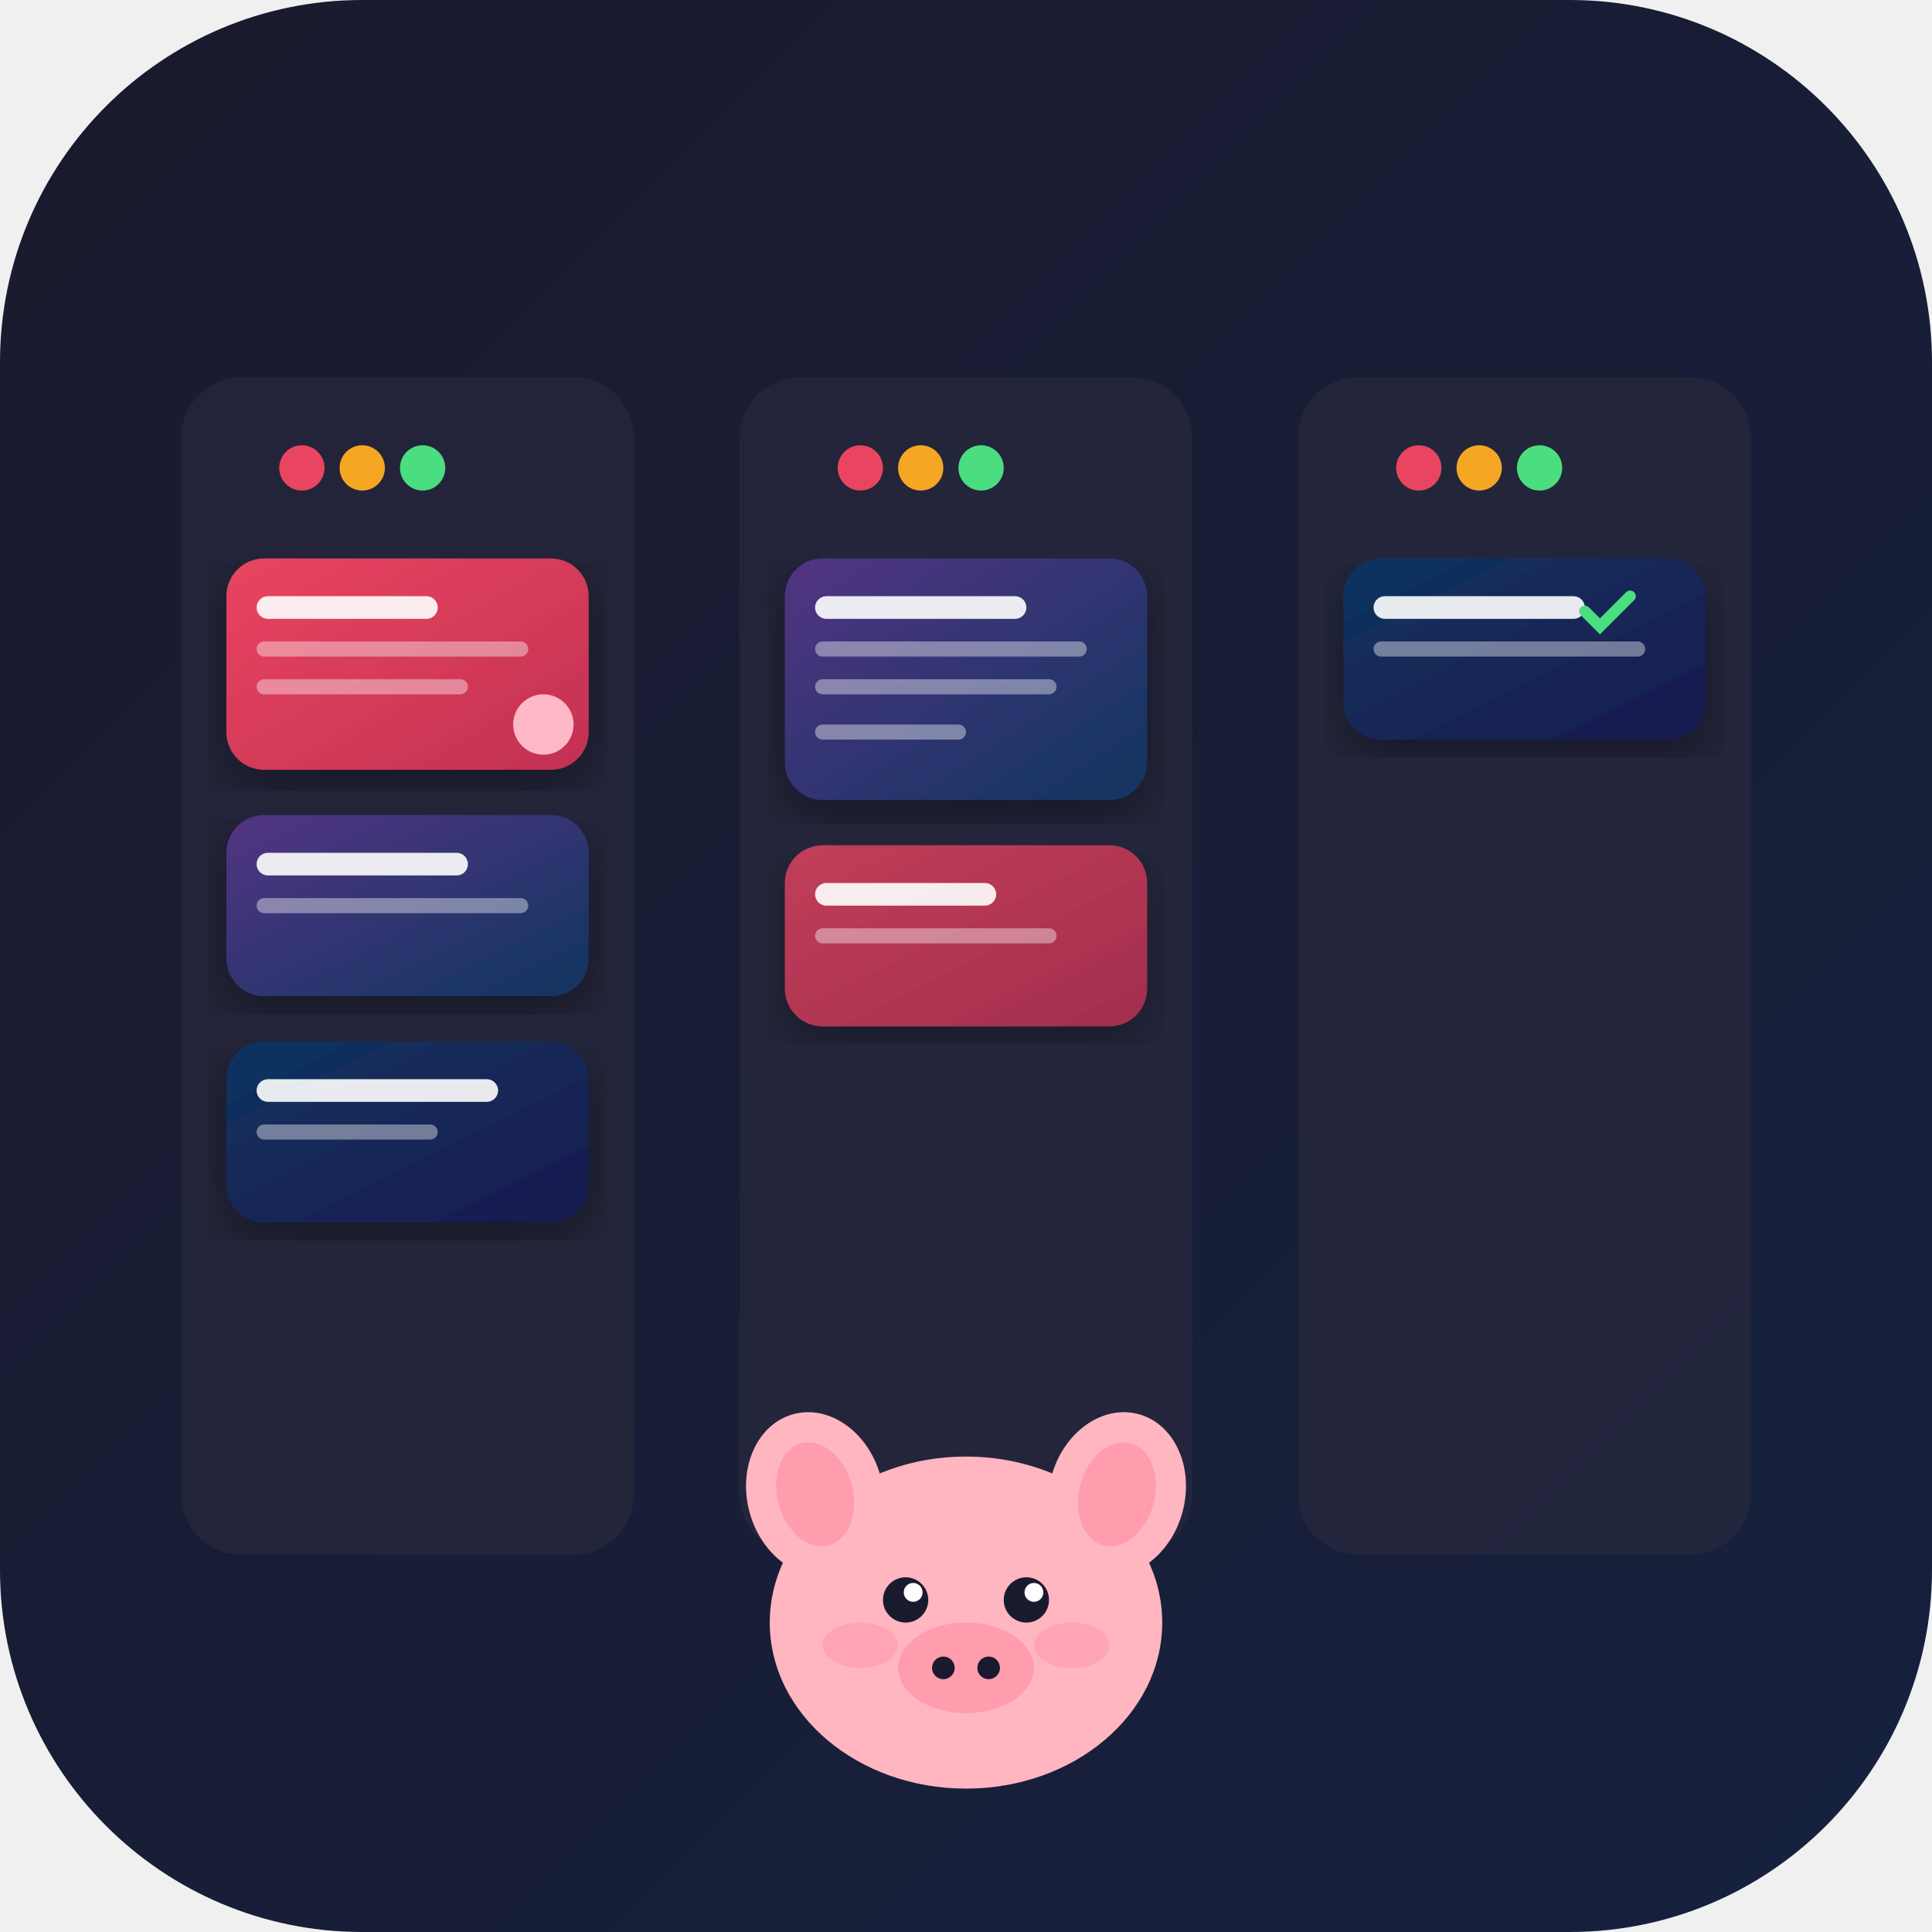
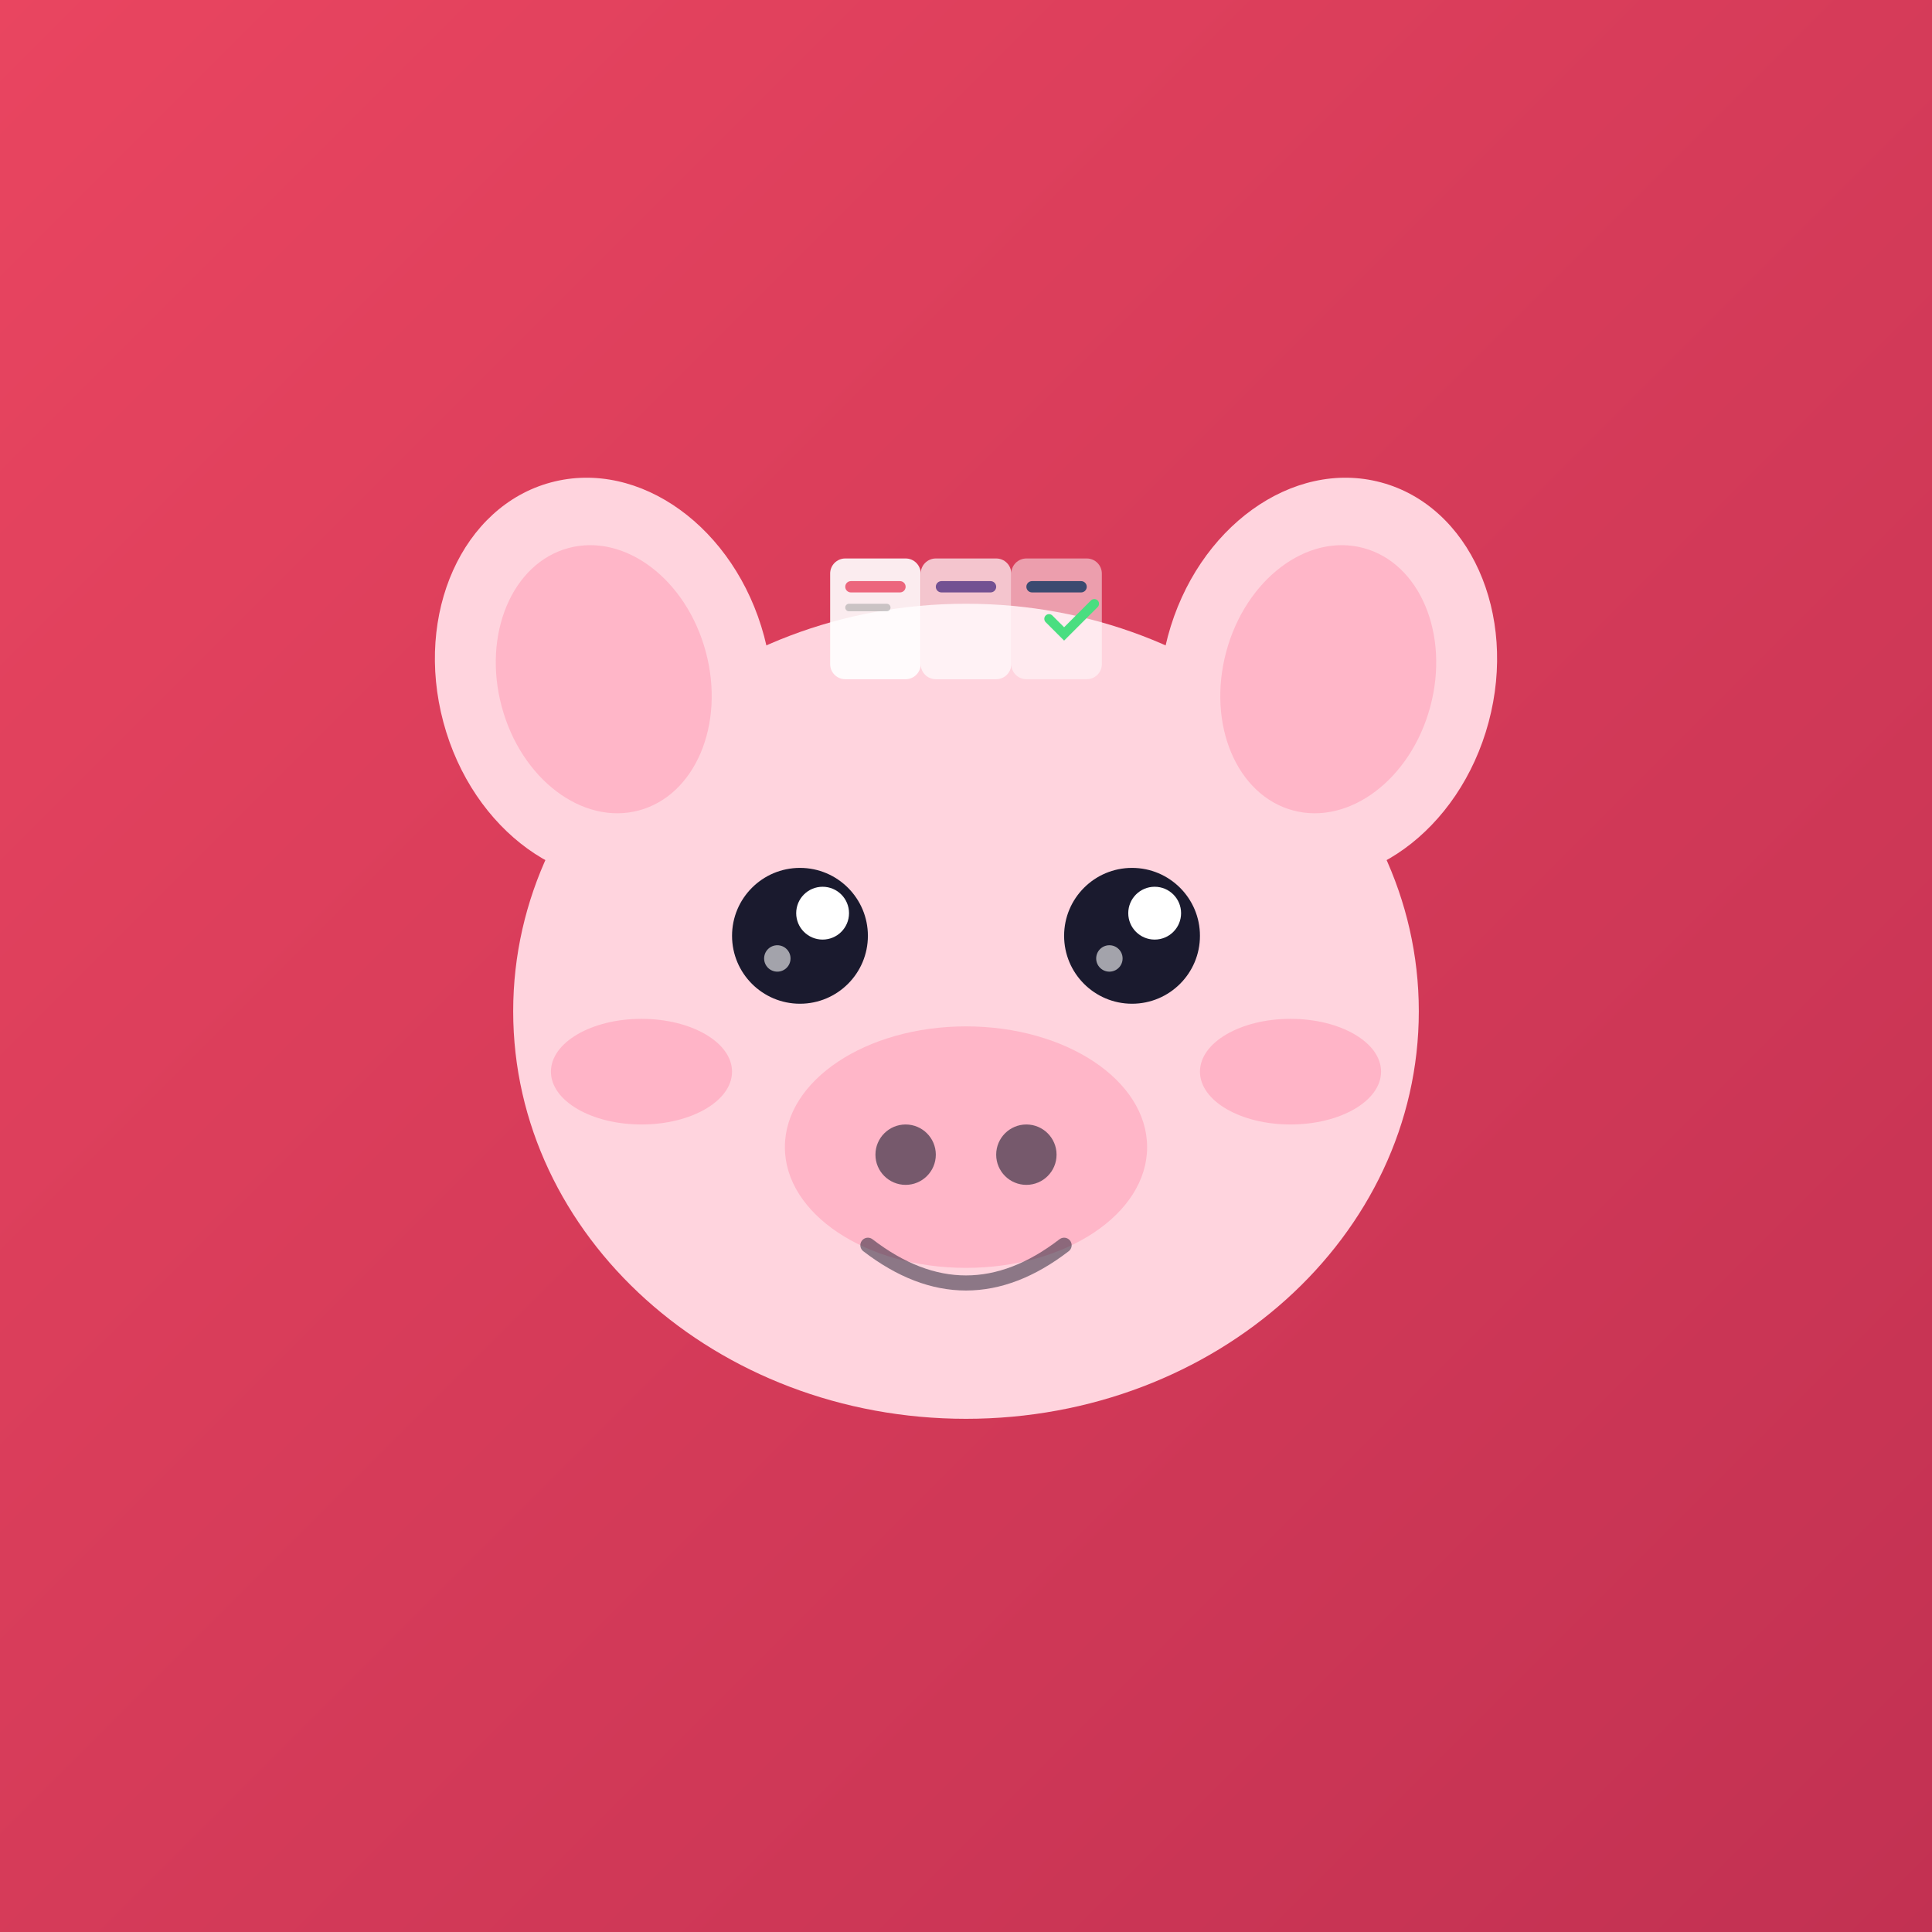
<svg xmlns="http://www.w3.org/2000/svg" viewBox="0 0 512 512">
  <defs>
    <linearGradient id="bg" x1="0%" y1="0%" x2="100%" y2="100%">
-       <stop offset="0%" style="stop-color:#1a1a2e" />
-       <stop offset="100%" style="stop-color:#16213e" />
-     </linearGradient>
-     <linearGradient id="card1" x1="0%" y1="0%" x2="100%" y2="100%">
      <stop offset="0%" style="stop-color:#e94560" />
      <stop offset="100%" style="stop-color:#c23152" />
    </linearGradient>
-     <linearGradient id="card2" x1="0%" y1="0%" x2="100%" y2="100%">
-       <stop offset="0%" style="stop-color:#533483" />
-       <stop offset="100%" style="stop-color:#0f3460" />
-     </linearGradient>
-     <linearGradient id="card3" x1="0%" y1="0%" x2="100%" y2="100%">
-       <stop offset="0%" style="stop-color:#0f3460" />
-       <stop offset="100%" style="stop-color:#1a1a4e" />
-     </linearGradient>
-     <filter id="shadow" x="-5%" y="-5%" width="110%" height="115%">
-       <feDropShadow dx="0" dy="4" stdDeviation="8" flood-color="#000" flood-opacity="0.4" />
-     </filter>
-     <filter id="glow">
-       <feGaussianBlur stdDeviation="3" result="blur" />
-       <feMerge>
-         <feMergeNode in="blur" />
-         <feMergeNode in="SourceGraphic" />
-       </feMerge>
-     </filter>
  </defs>
-   <rect width="512" height="512" rx="96" fill="url(#bg)" />
-   <rect x="48" y="100" width="120" height="312" rx="16" fill="#2a2a3e" opacity="0.6" />
-   <rect x="196" y="100" width="120" height="312" rx="16" fill="#2a2a3e" opacity="0.6" />
-   <rect x="344" y="100" width="120" height="312" rx="16" fill="#2a2a3e" opacity="0.6" />
-   <circle cx="80" cy="124" r="6" fill="#e94560" />
-   <circle cx="96" cy="124" r="6" fill="#f5a623" />
-   <circle cx="112" cy="124" r="6" fill="#4ade80" />
-   <circle cx="228" cy="124" r="6" fill="#e94560" />
-   <circle cx="244" cy="124" r="6" fill="#f5a623" />
-   <circle cx="260" cy="124" r="6" fill="#4ade80" />
-   <circle cx="376" cy="124" r="6" fill="#e94560" />
-   <circle cx="392" cy="124" r="6" fill="#f5a623" />
-   <circle cx="408" cy="124" r="6" fill="#4ade80" />
-   <rect x="60" y="148" width="96" height="56" rx="10" fill="url(#card1)" filter="url(#shadow)" />
-   <rect x="68" y="158" width="48" height="6" rx="3" fill="#fff" opacity="0.9" />
-   <rect x="68" y="170" width="72" height="4" rx="2" fill="#fff" opacity="0.4" />
-   <rect x="68" y="180" width="56" height="4" rx="2" fill="#fff" opacity="0.4" />
-   <circle cx="144" cy="192" r="8" fill="#ffb8c6" />
-   <rect x="60" y="216" width="96" height="48" rx="10" fill="url(#card2)" filter="url(#shadow)" />
-   <rect x="68" y="226" width="56" height="6" rx="3" fill="#fff" opacity="0.9" />
-   <rect x="68" y="238" width="72" height="4" rx="2" fill="#fff" opacity="0.4" />
-   <rect x="60" y="276" width="96" height="48" rx="10" fill="url(#card3)" filter="url(#shadow)" />
-   <rect x="68" y="286" width="64" height="6" rx="3" fill="#fff" opacity="0.9" />
-   <rect x="68" y="298" width="48" height="4" rx="2" fill="#fff" opacity="0.4" />
-   <rect x="208" y="148" width="96" height="64" rx="10" fill="url(#card2)" filter="url(#shadow)" />
-   <rect x="216" y="158" width="56" height="6" rx="3" fill="#fff" opacity="0.9" />
-   <rect x="216" y="170" width="72" height="4" rx="2" fill="#fff" opacity="0.4" />
-   <rect x="216" y="180" width="64" height="4" rx="2" fill="#fff" opacity="0.4" />
-   <rect x="216" y="192" width="40" height="4" rx="2" fill="#fff" opacity="0.4" />
-   <rect x="208" y="224" width="96" height="48" rx="10" fill="url(#card1)" filter="url(#shadow)" opacity="0.8" />
-   <rect x="216" y="234" width="48" height="6" rx="3" fill="#fff" opacity="0.9" />
-   <rect x="216" y="246" width="64" height="4" rx="2" fill="#fff" opacity="0.4" />
-   <rect x="356" y="148" width="96" height="48" rx="10" fill="url(#card3)" filter="url(#shadow)" />
-   <rect x="364" y="158" width="56" height="6" rx="3" fill="#fff" opacity="0.9" />
-   <rect x="364" y="170" width="72" height="4" rx="2" fill="#fff" opacity="0.4" />
-   <path d="M432 158 l-8 8 l-4 -4" stroke="#4ade80" stroke-width="3" fill="none" stroke-linecap="round" />
-   <ellipse cx="256" cy="430" rx="52" ry="44" fill="#FFB6C1" />
-   <ellipse cx="216" cy="396" rx="18" ry="22" fill="#FFB6C1" transform="rotate(-15 216 396)" />
-   <ellipse cx="216" cy="396" rx="10" ry="14" fill="#FF9CAD" transform="rotate(-15 216 396)" />
-   <ellipse cx="296" cy="396" rx="18" ry="22" fill="#FFB6C1" transform="rotate(15 296 396)" />
-   <ellipse cx="296" cy="396" rx="10" ry="14" fill="#FF9CAD" transform="rotate(15 296 396)" />
-   <circle cx="240" cy="424" r="6" fill="#1a1a2e" />
-   <circle cx="272" cy="424" r="6" fill="#1a1a2e" />
-   <circle cx="242" cy="422" r="2.5" fill="#fff" />
-   <circle cx="274" cy="422" r="2.5" fill="#fff" />
-   <ellipse cx="256" cy="442" rx="18" ry="12" fill="#FF9CAD" />
-   <circle cx="250" cy="442" r="3" fill="#1a1a2e" />
-   <circle cx="262" cy="442" r="3" fill="#1a1a2e" />
-   <ellipse cx="228" cy="436" rx="10" ry="6" fill="#FF8FAB" opacity="0.5" />
-   <ellipse cx="284" cy="436" rx="10" ry="6" fill="#FF8FAB" opacity="0.5" />
+   <rect width="512" height="512" fill="url(#bg)" />
+   <ellipse cx="256" cy="268" rx="120" ry="108" fill="#FFD4DE" />
+   <ellipse cx="160" cy="180" rx="44" ry="54" fill="#FFD4DE" transform="rotate(-15 160 180)" />
+   <ellipse cx="160" cy="180" rx="28" ry="36" fill="#FFB6C8" transform="rotate(-15 160 180)" />
+   <ellipse cx="352" cy="180" rx="44" ry="54" fill="#FFD4DE" transform="rotate(15 352 180)" />
+   <ellipse cx="352" cy="180" rx="28" ry="36" fill="#FFB6C8" transform="rotate(15 352 180)" />
+   <circle cx="212" cy="248" r="18" fill="#1a1a2e" />
+   <circle cx="300" cy="248" r="18" fill="#1a1a2e" />
+   <circle cx="218" cy="242" r="7" fill="#fff" />
+   <circle cx="306" cy="242" r="7" fill="#fff" />
+   <circle cx="206" cy="254" r="3.5" fill="#fff" opacity="0.6" />
+   <circle cx="294" cy="254" r="3.5" fill="#fff" opacity="0.6" />
+   <ellipse cx="256" cy="304" rx="48" ry="32" fill="#FFB6C8" />
+   <ellipse cx="240" cy="306" r="10" ry="8" fill="#1a1a2e" opacity="0.6" />
+   <ellipse cx="272" cy="306" r="10" ry="8" fill="#1a1a2e" opacity="0.6" />
+   <ellipse cx="170" cy="284" rx="24" ry="14" fill="#FF8FAB" opacity="0.45" />
+   <ellipse cx="342" cy="284" rx="24" ry="14" fill="#FF8FAB" opacity="0.45" />
+   <path d="M230 330 Q256 350 282 330" stroke="#1a1a2e" stroke-width="4" fill="none" stroke-linecap="round" opacity="0.5" />
+   <rect x="220" y="148" width="24" height="32" rx="4" fill="#fff" opacity="0.9" />
+   <rect x="244" y="148" width="24" height="32" rx="4" fill="#fff" opacity="0.7" />
+   <rect x="268" y="148" width="24" height="32" rx="4" fill="#fff" opacity="0.5" />
+   <rect x="224" y="154" width="16" height="3" rx="1.5" fill="#e94560" opacity="0.8" />
+   <rect x="224" y="160" width="12" height="2" rx="1" fill="#999" opacity="0.5" />
+   <rect x="248" y="154" width="16" height="3" rx="1.5" fill="#533483" opacity="0.8" />
+   <rect x="272" y="154" width="16" height="3" rx="1.5" fill="#0f3460" opacity="0.8" />
+   <path d="M278 164 l4 4 l8 -8" stroke="#4ade80" stroke-width="2.5" fill="none" stroke-linecap="round" />
</svg>
